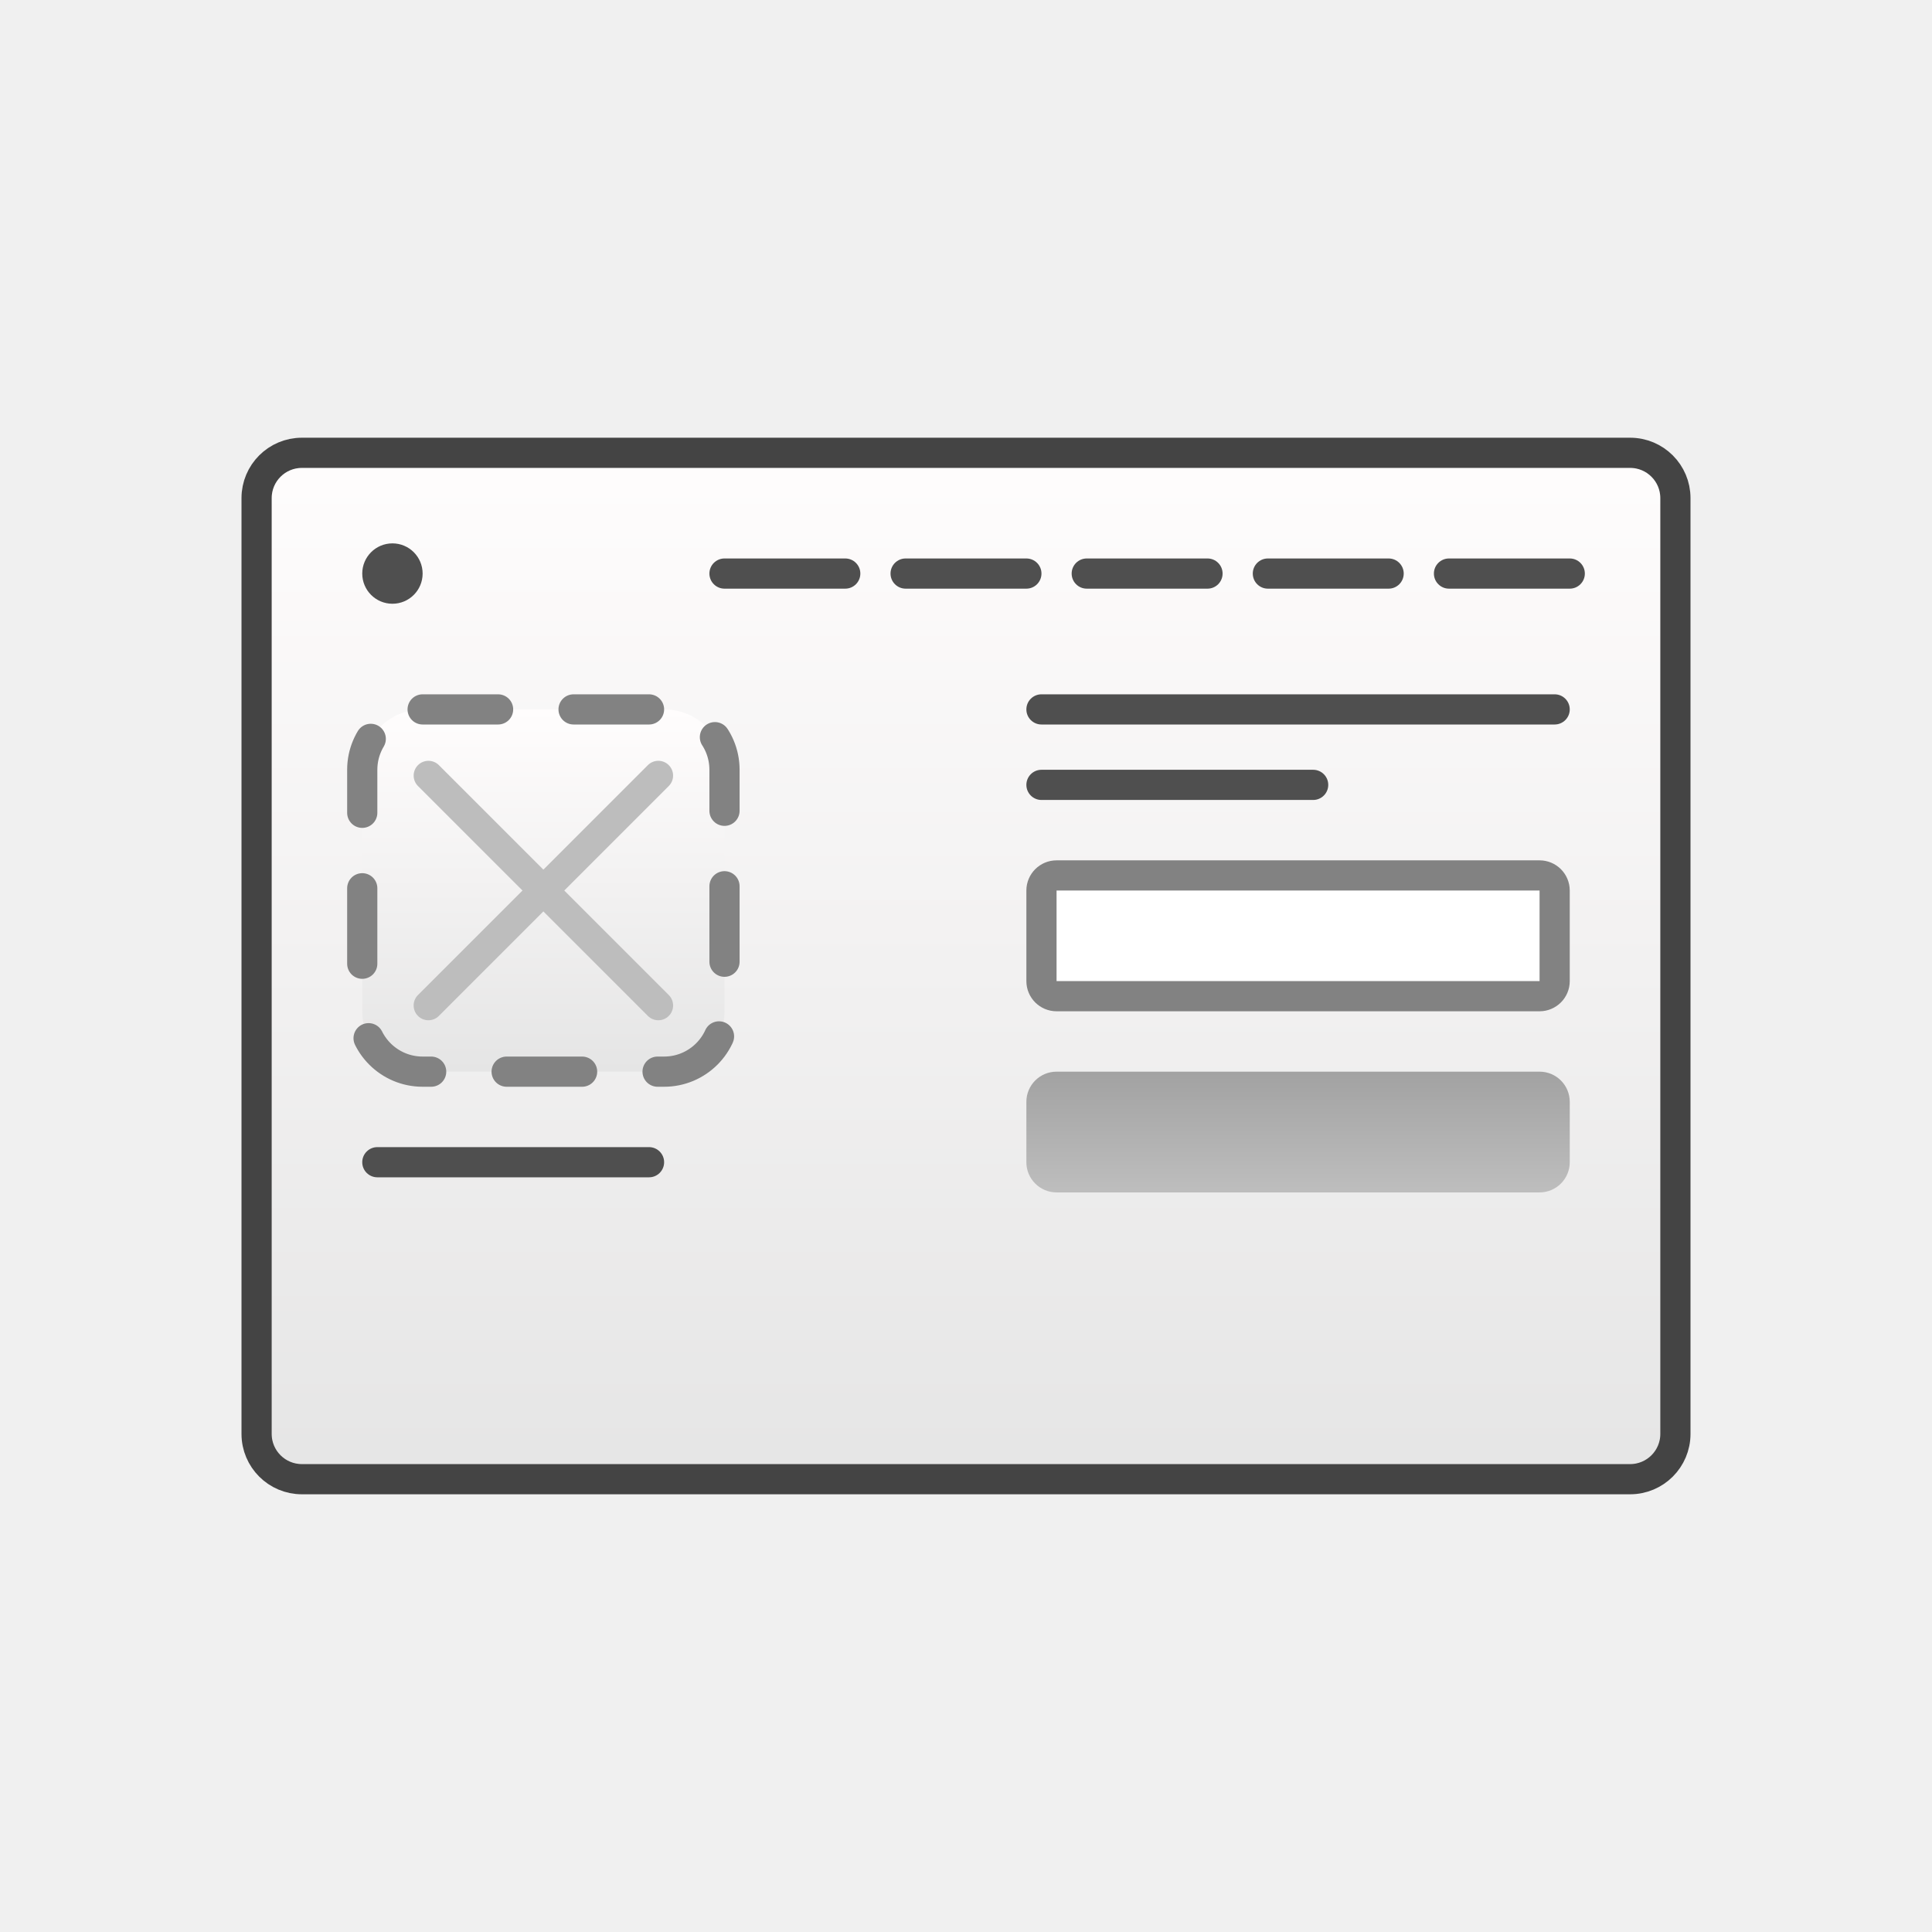
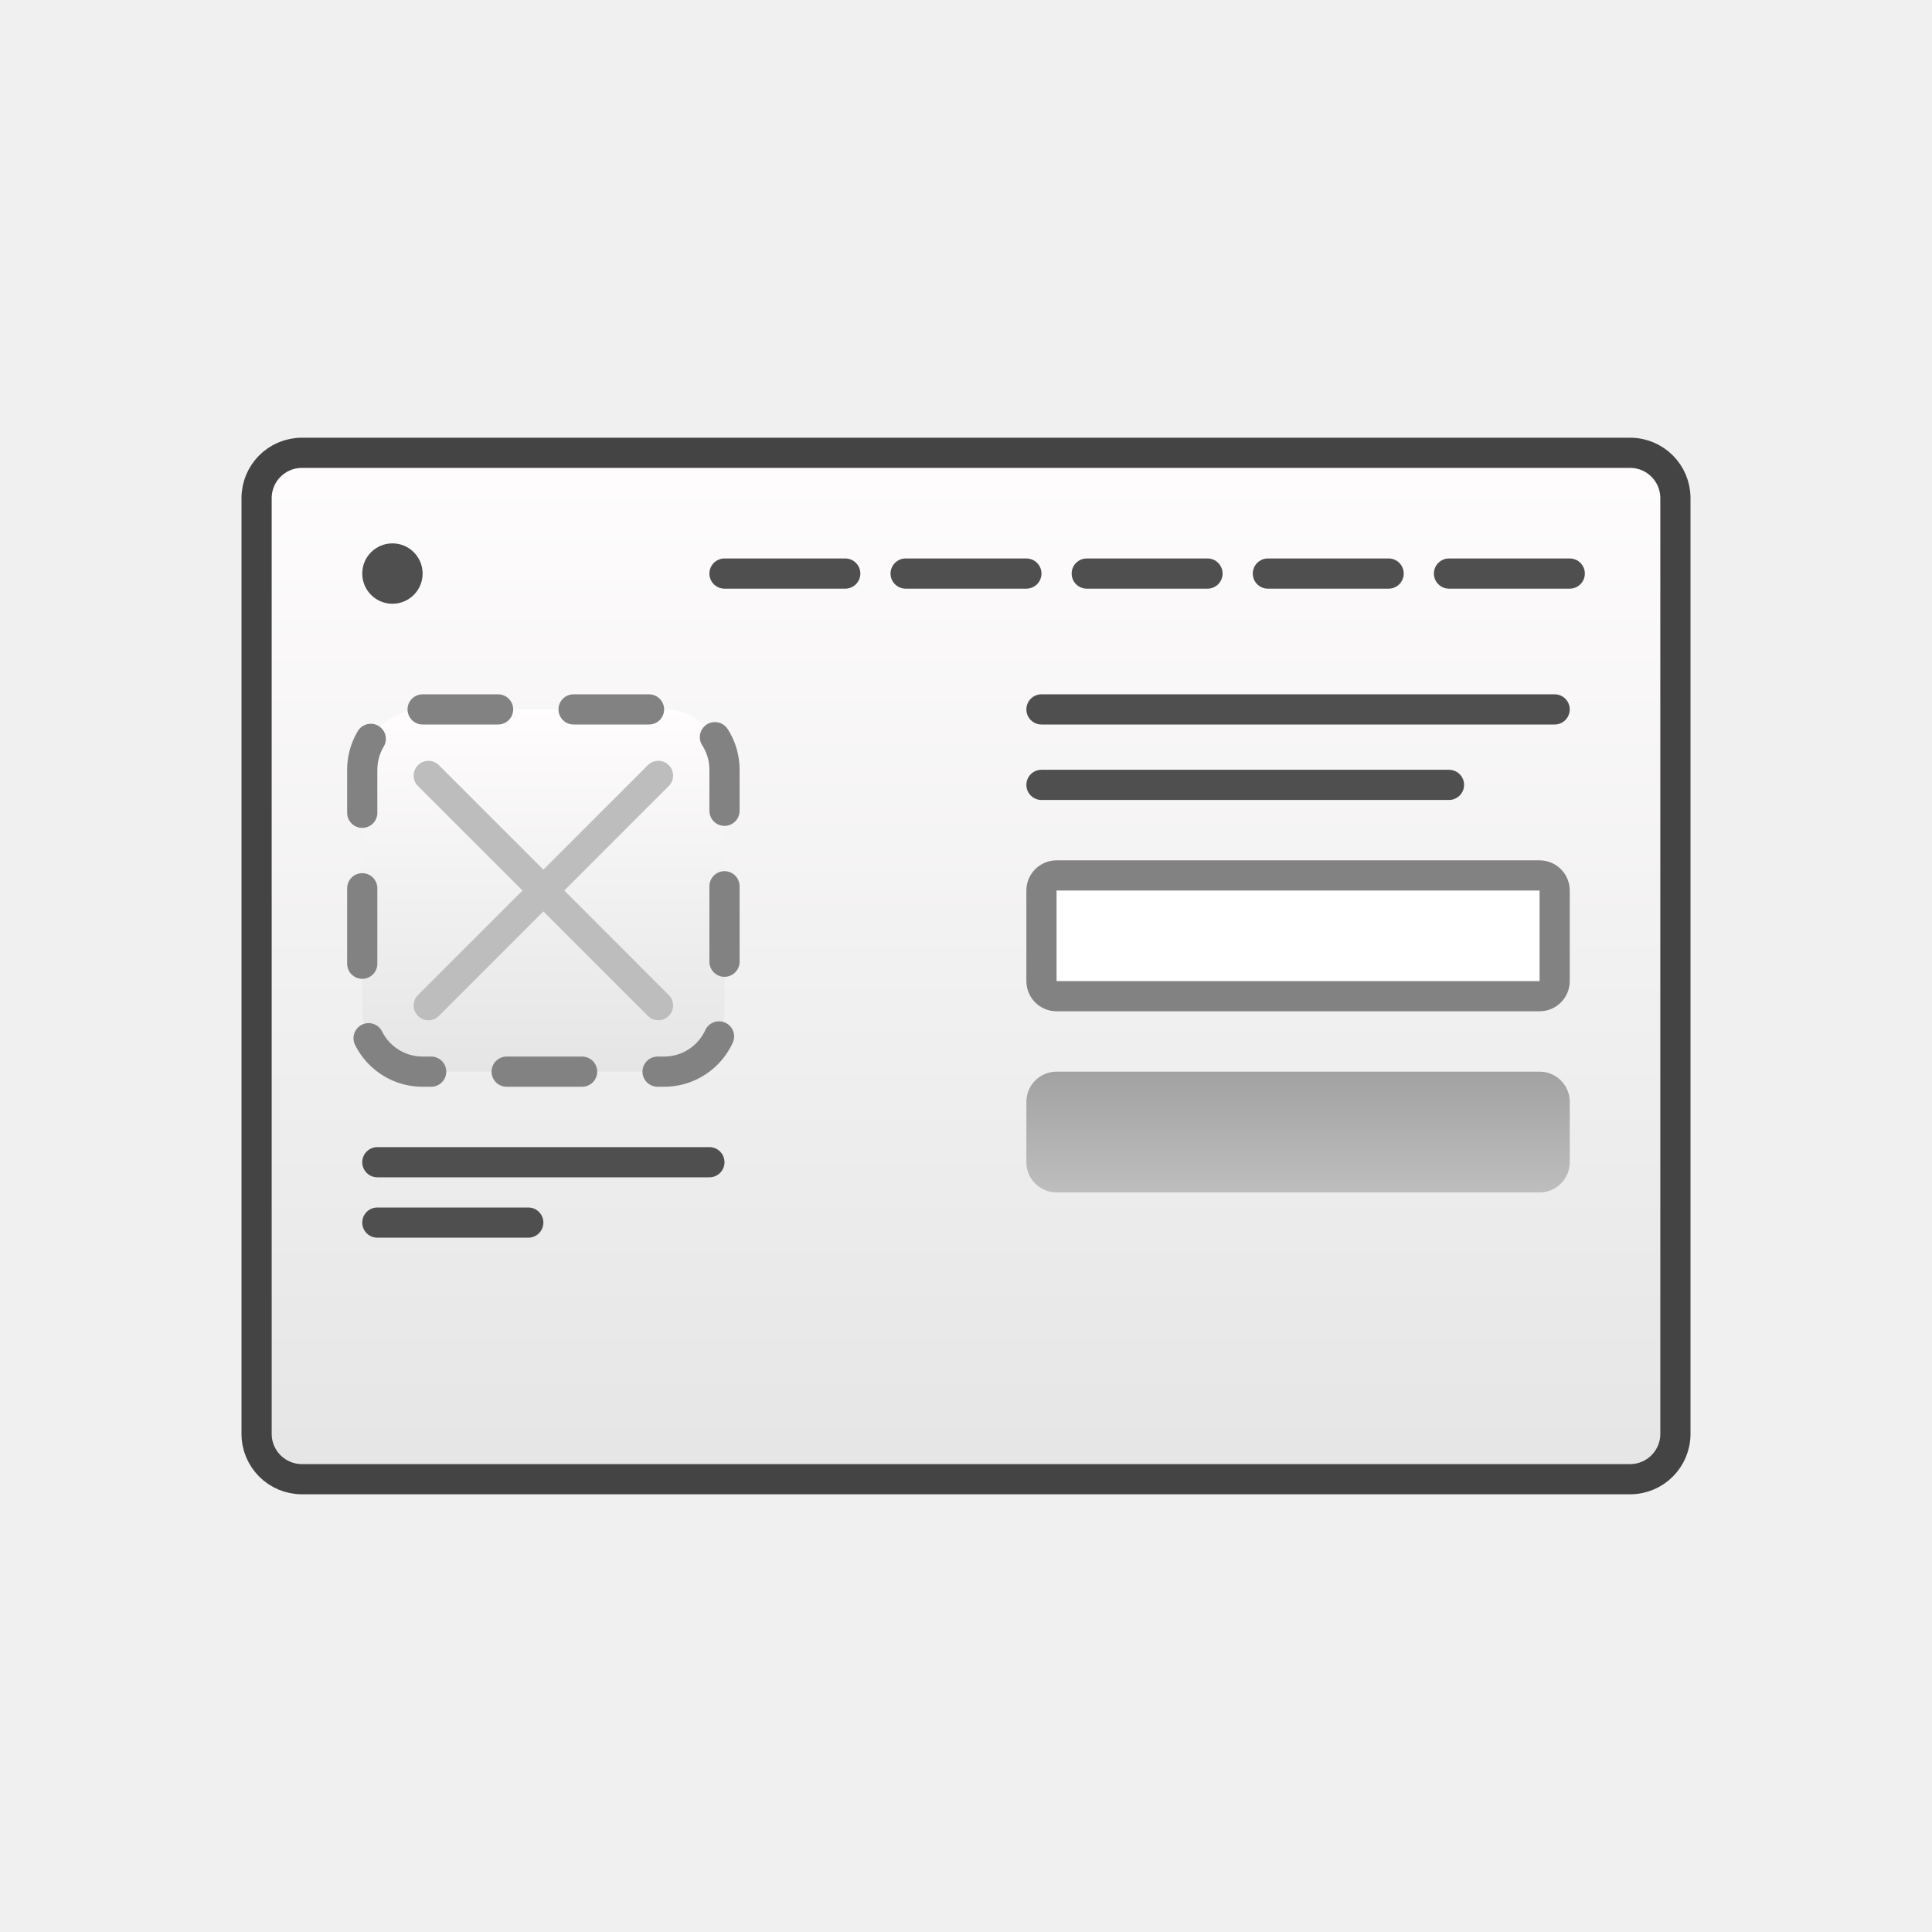
<svg xmlns="http://www.w3.org/2000/svg" width="128" height="128" viewBox="0 0 128 128" fill="none">
  <rect x="17" y="30" width="94" height="68" rx="3" fill="url(#paint0_linear)" stroke="#444444" stroke-width="2" />
-   <rect x="68" y="51" width="20" height="2" rx="1" fill="#4F4F4F" />
-   <rect x="24" y="76" width="20" height="2" rx="1" fill="#4F4F4F" />
+   <rect x="68" y="51" width="29" height="2" rx="1" fill="#4F4F4F" />
+   <rect x="24" y="76" width="24" height="2" rx="1" fill="#4F4F4F" />
+   <rect x="24" y="80" width="12" height="2" rx="1" fill="#4F4F4F" />
  <rect x="95" y="37" width="10" height="2" rx="1" fill="#4F4F4F" />
  <rect x="83" y="37" width="10" height="2" rx="1" fill="#4F4F4F" />
  <rect x="71" y="37" width="10" height="2" rx="1" fill="#4F4F4F" />
  <rect x="59" y="37" width="10" height="2" rx="1" fill="#4F4F4F" />
  <rect x="47" y="37" width="10" height="2" rx="1" fill="#4F4F4F" />
  <rect x="68" y="46" width="36" height="2" rx="1" fill="#4F4F4F" />
  <rect x="24" y="47" width="24" height="24" rx="4" fill="url(#paint1_linear)" stroke="#828282" stroke-width="2" stroke-linecap="round" stroke-linejoin="round" stroke-dasharray="5 5" />
  <rect x="28.385" y="50" width="23.498" height="1.958" rx="0.979" transform="rotate(45 28.3846 50)" fill="#BDBDBD" />
  <rect x="45" y="51.385" width="23.498" height="1.958" rx="0.979" transform="rotate(135 45 51.3846)" fill="#BDBDBD" />
  <rect x="68" y="71" width="36" height="8" rx="2" fill="url(#paint2_linear)" />
  <rect x="69" y="58" width="34" height="8" rx="1" fill="white" stroke="#828282" stroke-width="2" />
  <circle cx="26" cy="38" r="2" fill="#4F4F4F" />
  <defs>
    <linearGradient id="paint0_linear" x1="64" y1="99" x2="64" y2="29" gradientUnits="userSpaceOnUse">
      <stop stop-color="#E5E5E5" />
      <stop offset="1" stop-color="#FFFDFD" />
    </linearGradient>
    <linearGradient id="paint1_linear" x1="36" y1="47" x2="36" y2="71" gradientUnits="userSpaceOnUse">
      <stop stop-color="#FFFDFD" />
      <stop offset="1" stop-color="#E5E5E5" />
    </linearGradient>
    <linearGradient id="paint2_linear" x1="86" y1="79" x2="86" y2="70.5" gradientUnits="userSpaceOnUse">
      <stop offset="0.028" stop-color="#BDBDBD" />
      <stop offset="1" stop-color="#A0A0A0" />
    </linearGradient>
  </defs>
</svg>
